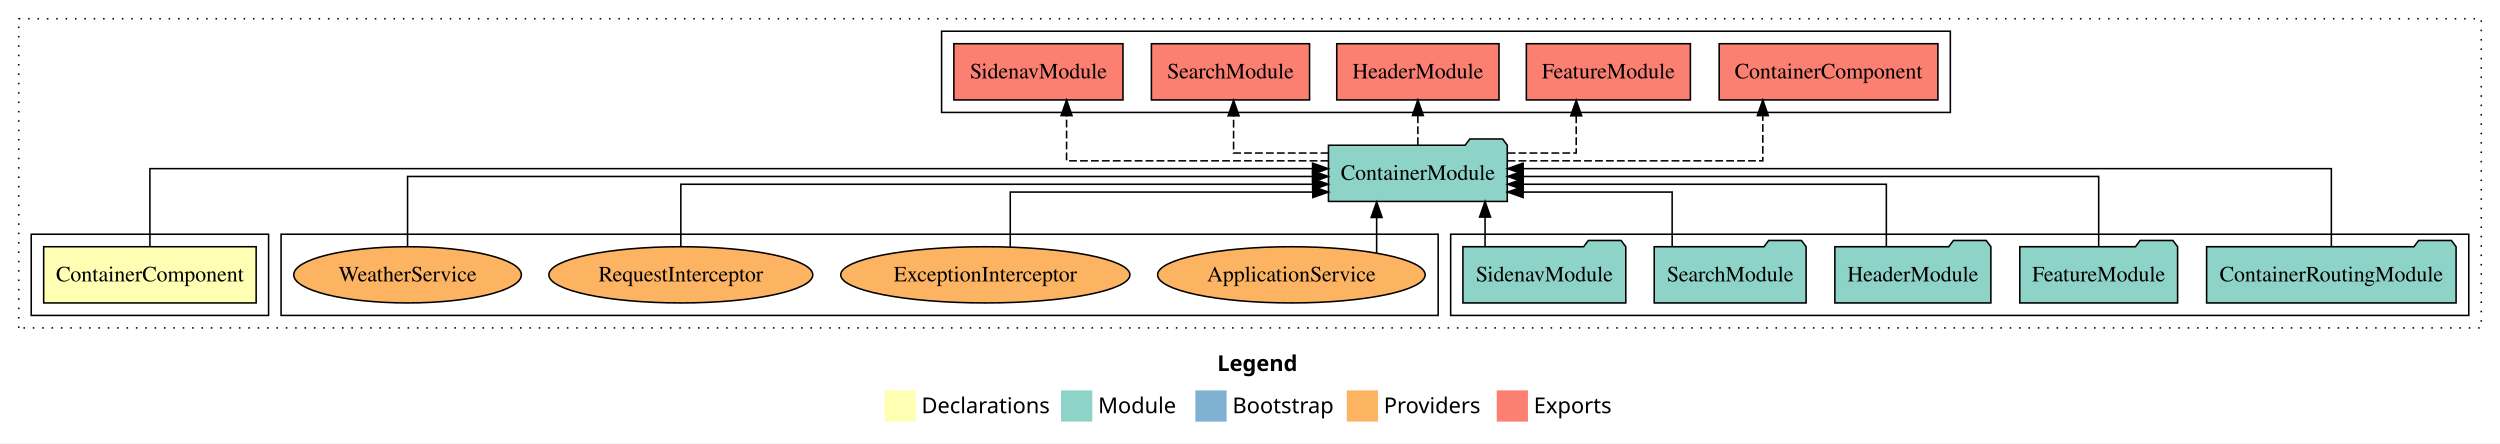
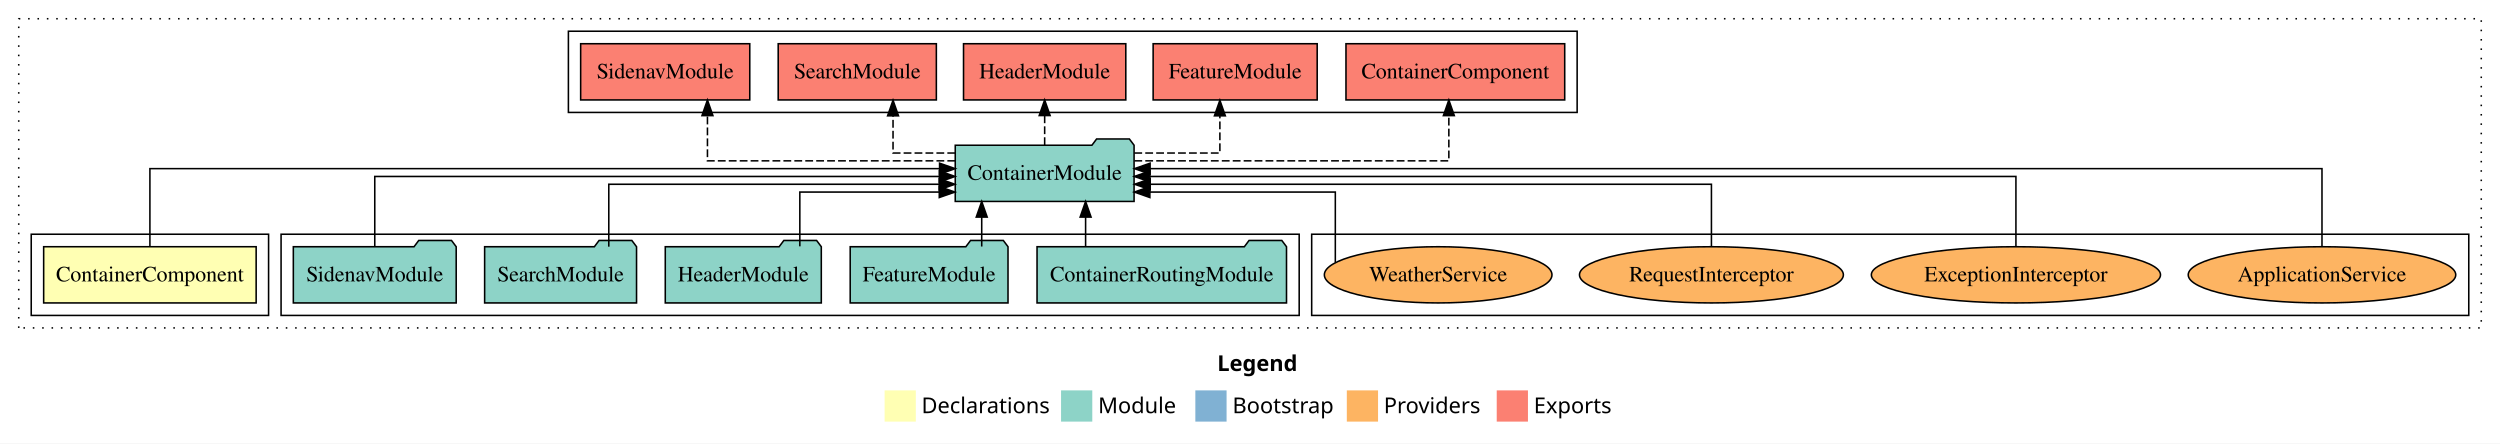
<svg xmlns="http://www.w3.org/2000/svg" width="1601pt" height="284pt" viewBox="0.00 0.00 1601.00 284.00">
  <g id="graph0" class="graph" transform="scale(1 1) rotate(0) translate(4 280)">
    <polygon fill="white" stroke="transparent" points="-4,4 -4,-280 1597,-280 1597,4 -4,4" />
    <text text-anchor="start" x="775.51" y="-42.4" font-family="sans-serif" font-weight="bold" font-size="14.00">Legend</text>
    <polygon fill="#ffffb3" stroke="transparent" points="562.5,-10 562.5,-30 582.5,-30 582.5,-10 562.5,-10" />
    <text text-anchor="start" x="586.13" y="-15.4" font-family="sans-serif" font-size="14.00">  Declarations</text>
    <polygon fill="#8dd3c7" stroke="transparent" points="675.5,-10 675.5,-30 695.5,-30 695.5,-10 675.5,-10" />
    <text text-anchor="start" x="699.23" y="-15.4" font-family="sans-serif" font-size="14.00">  Module</text>
    <polygon fill="#80b1d3" stroke="transparent" points="761.5,-10 761.5,-30 781.5,-30 781.5,-10 761.5,-10" />
    <text text-anchor="start" x="785.28" y="-15.4" font-family="sans-serif" font-size="14.00">  Bootstrap</text>
    <polygon fill="#fdb462" stroke="transparent" points="858.5,-10 858.5,-30 878.5,-30 878.5,-10 858.5,-10" />
    <text text-anchor="start" x="882.17" y="-15.4" font-family="sans-serif" font-size="14.00">  Providers</text>
    <polygon fill="#fb8072" stroke="transparent" points="954.5,-10 954.5,-30 974.5,-30 974.5,-10 954.5,-10" />
    <text text-anchor="start" x="978.23" y="-15.4" font-family="sans-serif" font-size="14.00">  Exports</text>
    <g id="clust1" class="cluster">
      <polygon fill="none" stroke="black" stroke-dasharray="1,5" points="8,-70 8,-268 1585,-268 1585,-70 8,-70" />
    </g>
+     <g id="clust7" class="cluster">
+       <polygon fill="none" stroke="black" points="836,-78 836,-130 1577,-130 1577,-78 836,-78" />
+     </g>
    <g id="clust4" class="cluster">
-       <polygon fill="none" stroke="black" points="925,-78 925,-130 1577,-130 1577,-78 925,-78" />
-     </g>
-     <g id="clust7" class="cluster">
-       <polygon fill="none" stroke="black" points="176,-78 176,-130 917,-130 917,-78 176,-78" />
+       <polygon fill="none" stroke="black" points="176,-78 176,-130 828,-130 828,-78 176,-78" />
    </g>
    <g id="clust5" class="cluster">
-       <polygon fill="none" stroke="black" points="599,-208 599,-260 1245,-260 1245,-208 599,-208" />
+       <polygon fill="none" stroke="black" points="360,-208 360,-260 1006,-260 1006,-208 360,-208" />
    </g>
    <g id="clust2" class="cluster">
      <polygon fill="none" stroke="black" points="16,-78 16,-130 168,-130 168,-78 16,-78" />
    </g>
    <g id="node1" class="node">
      <polygon fill="#ffffb3" stroke="black" points="160.04,-122 23.96,-122 23.96,-86 160.04,-86 160.04,-122" />
      <text text-anchor="middle" x="92" y="-99.8" font-family="Times,serif" font-size="14.00">ContainerComponent</text>
    </g>
    <g id="node2" class="node">
-       <polygon fill="#8dd3c7" stroke="black" points="961.26,-187 958.26,-191 937.26,-191 934.26,-187 846.74,-187 846.74,-151 961.26,-151 961.26,-187" />
-       <text text-anchor="middle" x="904" y="-164.8" font-family="Times,serif" font-size="14.00">ContainerModule</text>
+       <polygon fill="#8dd3c7" stroke="black" points="722.26,-187 719.26,-191 698.26,-191 695.26,-187 607.74,-187 607.74,-151 722.26,-151 722.26,-187" />
+       <text text-anchor="middle" x="665" y="-164.8" font-family="Times,serif" font-size="14.00">ContainerModule</text>
    </g>
    <g id="edge1" class="edge">
-       <path fill="none" stroke="black" d="M92,-122.22C92,-142.37 92,-172 92,-172 92,-172 836.58,-172 836.58,-172" />
-       <polygon fill="black" stroke="black" points="836.58,-175.5 846.58,-172 836.58,-168.5 836.58,-175.5" />
+       <path fill="none" stroke="black" d="M92,-122.22C92,-142.37 92,-172 92,-172 92,-172 597.7,-172 597.7,-172" />
+       <polygon fill="black" stroke="black" points="597.7,-175.5 607.7,-172 597.7,-168.5 597.7,-175.5" />
    </g>
    <g id="node8" class="node">
-       <polygon fill="#fb8072" stroke="black" points="1237.04,-252 1096.96,-252 1096.96,-216 1237.04,-216 1237.04,-252" />
-       <text text-anchor="middle" x="1167" y="-229.8" font-family="Times,serif" font-size="14.00">ContainerComponent </text>
+       <polygon fill="#fb8072" stroke="black" points="998.04,-252 857.96,-252 857.96,-216 998.04,-216 998.04,-252" />
+       <text text-anchor="middle" x="928" y="-229.8" font-family="Times,serif" font-size="14.00">ContainerComponent </text>
    </g>
    <g id="edge7" class="edge">
-       <path fill="none" stroke="black" stroke-dasharray="5,2" d="M961.46,-177C1026.91,-177 1124.9,-177 1124.9,-177 1124.9,-177 1124.9,-205.96 1124.9,-205.96" />
-       <polygon fill="black" stroke="black" points="1121.4,-205.96 1124.9,-215.96 1128.4,-205.96 1121.4,-205.96" />
+       <path fill="none" stroke="black" stroke-dasharray="5,2" d="M722.44,-177C798.7,-177 923.84,-177 923.84,-177 923.84,-177 923.84,-205.96 923.84,-205.96" />
+       <polygon fill="black" stroke="black" points="920.34,-205.96 923.84,-215.96 927.34,-205.96 920.34,-205.96" />
    </g>
    <g id="node9" class="node">
-       <polygon fill="#fb8072" stroke="black" points="1078.53,-252 973.47,-252 973.47,-216 1078.53,-216 1078.53,-252" />
-       <text text-anchor="middle" x="1026" y="-229.8" font-family="Times,serif" font-size="14.00">FeatureModule </text>
+       <polygon fill="#fb8072" stroke="black" points="839.53,-252 734.47,-252 734.47,-216 839.53,-216 839.53,-252" />
+       <text text-anchor="middle" x="787" y="-229.8" font-family="Times,serif" font-size="14.00">FeatureModule </text>
    </g>
    <g id="edge8" class="edge">
-       <path fill="none" stroke="black" stroke-dasharray="5,2" d="M961.52,-182C984.41,-182 1005.41,-182 1005.41,-182 1005.41,-182 1005.41,-205.81 1005.41,-205.81" />
-       <polygon fill="black" stroke="black" points="1001.91,-205.81 1005.41,-215.81 1008.91,-205.81 1001.91,-205.81" />
+       <path fill="none" stroke="black" stroke-dasharray="5,2" d="M722.42,-182C750.03,-182 777.21,-182 777.21,-182 777.21,-182 777.21,-205.81 777.21,-205.81" />
+       <polygon fill="black" stroke="black" points="773.71,-205.81 777.21,-215.81 780.71,-205.81 773.71,-205.81" />
    </g>
    <g id="node10" class="node">
-       <polygon fill="#fb8072" stroke="black" points="955.96,-252 852.04,-252 852.04,-216 955.96,-216 955.96,-252" />
-       <text text-anchor="middle" x="904" y="-229.8" font-family="Times,serif" font-size="14.00">HeaderModule </text>
+       <polygon fill="#fb8072" stroke="black" points="716.96,-252 613.04,-252 613.04,-216 716.96,-216 716.96,-252" />
+       <text text-anchor="middle" x="665" y="-229.8" font-family="Times,serif" font-size="14.00">HeaderModule </text>
    </g>
    <g id="edge9" class="edge">
-       <path fill="none" stroke="black" stroke-dasharray="5,2" d="M904,-187.11C904,-187.11 904,-205.99 904,-205.99" />
-       <polygon fill="black" stroke="black" points="900.5,-205.99 904,-215.99 907.5,-205.99 900.5,-205.99" />
+       <path fill="none" stroke="black" stroke-dasharray="5,2" d="M665,-187.11C665,-187.11 665,-205.99 665,-205.99" />
+       <polygon fill="black" stroke="black" points="661.5,-205.99 665,-215.99 668.5,-205.99 661.5,-205.99" />
    </g>
    <g id="node11" class="node">
-       <polygon fill="#fb8072" stroke="black" points="834.64,-252 733.36,-252 733.36,-216 834.64,-216 834.64,-252" />
-       <text text-anchor="middle" x="784" y="-229.8" font-family="Times,serif" font-size="14.00">SearchModule </text>
+       <polygon fill="#fb8072" stroke="black" points="595.64,-252 494.36,-252 494.36,-216 595.64,-216 595.64,-252" />
+       <text text-anchor="middle" x="545" y="-229.8" font-family="Times,serif" font-size="14.00">SearchModule </text>
    </g>
    <g id="edge10" class="edge">
-       <path fill="none" stroke="black" stroke-dasharray="5,2" d="M846.72,-182C816.66,-182 785.99,-182 785.99,-182 785.99,-182 785.99,-205.81 785.99,-205.81" />
-       <polygon fill="black" stroke="black" points="782.49,-205.81 785.99,-215.81 789.49,-205.81 782.49,-205.81" />
+       <path fill="none" stroke="black" stroke-dasharray="5,2" d="M607.68,-182C586.65,-182 567.9,-182 567.9,-182 567.9,-182 567.9,-205.81 567.9,-205.81" />
+       <polygon fill="black" stroke="black" points="564.4,-205.81 567.9,-215.81 571.4,-205.81 564.4,-205.81" />
    </g>
    <g id="node12" class="node">
-       <polygon fill="#fb8072" stroke="black" points="715.15,-252 606.85,-252 606.85,-216 715.15,-216 715.15,-252" />
-       <text text-anchor="middle" x="661" y="-229.8" font-family="Times,serif" font-size="14.00">SidenavModule </text>
+       <polygon fill="#fb8072" stroke="black" points="476.15,-252 367.85,-252 367.85,-216 476.15,-216 476.15,-252" />
+       <text text-anchor="middle" x="422" y="-229.8" font-family="Times,serif" font-size="14.00">SidenavModule </text>
    </g>
    <g id="edge11" class="edge">
-       <path fill="none" stroke="black" stroke-dasharray="5,2" d="M846.65,-177C779.99,-177 679.03,-177 679.03,-177 679.03,-177 679.03,-205.96 679.03,-205.96" />
-       <polygon fill="black" stroke="black" points="675.53,-205.96 679.03,-215.96 682.53,-205.96 675.53,-205.96" />
+       <path fill="none" stroke="black" stroke-dasharray="5,2" d="M607.7,-177C543.72,-177 449.05,-177 449.05,-177 449.05,-177 449.05,-205.96 449.05,-205.96" />
+       <polygon fill="black" stroke="black" points="445.55,-205.96 449.05,-215.96 452.55,-205.96 445.55,-205.96" />
    </g>
    <g id="node3" class="node">
-       <polygon fill="#8dd3c7" stroke="black" points="1568.88,-122 1565.88,-126 1544.88,-126 1541.88,-122 1409.12,-122 1409.12,-86 1568.88,-86 1568.88,-122" />
-       <text text-anchor="middle" x="1489" y="-99.8" font-family="Times,serif" font-size="14.00">ContainerRoutingModule</text>
+       <polygon fill="#8dd3c7" stroke="black" points="819.88,-122 816.88,-126 795.88,-126 792.88,-122 660.12,-122 660.12,-86 819.88,-86 819.88,-122" />
+       <text text-anchor="middle" x="740" y="-99.8" font-family="Times,serif" font-size="14.00">ContainerRoutingModule</text>
    </g>
    <g id="edge2" class="edge">
-       <path fill="none" stroke="black" d="M1489,-122.22C1489,-142.37 1489,-172 1489,-172 1489,-172 971.42,-172 971.42,-172" />
-       <polygon fill="black" stroke="black" points="971.43,-168.5 961.42,-172 971.42,-175.5 971.43,-168.5" />
+       <path fill="none" stroke="black" d="M691.22,-122.11C691.22,-122.11 691.22,-140.99 691.22,-140.99" />
+       <polygon fill="black" stroke="black" points="687.72,-140.99 691.22,-150.99 694.72,-140.99 687.72,-140.99" />
    </g>
    <g id="node4" class="node">
-       <polygon fill="#8dd3c7" stroke="black" points="1390.53,-122 1387.53,-126 1366.53,-126 1363.53,-122 1289.47,-122 1289.47,-86 1390.53,-86 1390.53,-122" />
-       <text text-anchor="middle" x="1340" y="-99.8" font-family="Times,serif" font-size="14.00">FeatureModule</text>
+       <polygon fill="#8dd3c7" stroke="black" points="641.53,-122 638.53,-126 617.53,-126 614.53,-122 540.47,-122 540.47,-86 641.53,-86 641.53,-122" />
+       <text text-anchor="middle" x="591" y="-99.8" font-family="Times,serif" font-size="14.00">FeatureModule</text>
    </g>
    <g id="edge3" class="edge">
-       <path fill="none" stroke="black" d="M1340,-122.22C1340,-140.83 1340,-167 1340,-167 1340,-167 971.45,-167 971.45,-167" />
-       <polygon fill="black" stroke="black" points="971.45,-163.5 961.45,-167 971.45,-170.5 971.45,-163.5" />
+       <path fill="none" stroke="black" d="M624.69,-122.11C624.69,-122.11 624.69,-140.99 624.69,-140.99" />
+       <polygon fill="black" stroke="black" points="621.19,-140.99 624.69,-150.99 628.19,-140.99 621.19,-140.99" />
    </g>
    <g id="node5" class="node">
-       <polygon fill="#8dd3c7" stroke="black" points="1270.96,-122 1267.96,-126 1246.96,-126 1243.96,-122 1171.04,-122 1171.04,-86 1270.96,-86 1270.96,-122" />
-       <text text-anchor="middle" x="1221" y="-99.8" font-family="Times,serif" font-size="14.00">HeaderModule</text>
+       <polygon fill="#8dd3c7" stroke="black" points="521.96,-122 518.96,-126 497.96,-126 494.96,-122 422.04,-122 422.04,-86 521.96,-86 521.96,-122" />
+       <text text-anchor="middle" x="472" y="-99.8" font-family="Times,serif" font-size="14.00">HeaderModule</text>
    </g>
    <g id="edge4" class="edge">
-       <path fill="none" stroke="black" d="M1204.02,-122.03C1204.02,-139.06 1204.02,-162 1204.02,-162 1204.02,-162 971.49,-162 971.49,-162" />
-       <polygon fill="black" stroke="black" points="971.49,-158.5 961.49,-162 971.49,-165.5 971.49,-158.5" />
+       <path fill="none" stroke="black" d="M508.21,-122.24C508.21,-137.57 508.21,-157 508.21,-157 508.21,-157 597.51,-157 597.51,-157" />
+       <polygon fill="black" stroke="black" points="597.51,-160.5 607.51,-157 597.51,-153.5 597.51,-160.5" />
    </g>
    <g id="node6" class="node">
-       <polygon fill="#8dd3c7" stroke="black" points="1152.64,-122 1149.64,-126 1128.64,-126 1125.64,-122 1055.36,-122 1055.36,-86 1152.64,-86 1152.64,-122" />
-       <text text-anchor="middle" x="1104" y="-99.8" font-family="Times,serif" font-size="14.00">SearchModule</text>
+       <polygon fill="#8dd3c7" stroke="black" points="403.64,-122 400.64,-126 379.64,-126 376.64,-122 306.36,-122 306.36,-86 403.64,-86 403.64,-122" />
+       <text text-anchor="middle" x="355" y="-99.8" font-family="Times,serif" font-size="14.00">SearchModule</text>
    </g>
    <g id="edge5" class="edge">
-       <path fill="none" stroke="black" d="M1066.85,-122.24C1066.85,-137.57 1066.85,-157 1066.85,-157 1066.85,-157 971.41,-157 971.41,-157" />
-       <polygon fill="black" stroke="black" points="971.41,-153.5 961.41,-157 971.41,-160.5 971.41,-153.5" />
+       <path fill="none" stroke="black" d="M385.87,-122.03C385.87,-139.06 385.87,-162 385.87,-162 385.87,-162 597.5,-162 597.5,-162" />
+       <polygon fill="black" stroke="black" points="597.5,-165.5 607.5,-162 597.5,-158.5 597.5,-165.5" />
    </g>
    <g id="node7" class="node">
-       <polygon fill="#8dd3c7" stroke="black" points="1037.15,-122 1034.15,-126 1013.15,-126 1010.15,-122 932.85,-122 932.85,-86 1037.15,-86 1037.15,-122" />
-       <text text-anchor="middle" x="985" y="-99.8" font-family="Times,serif" font-size="14.00">SidenavModule</text>
+       <polygon fill="#8dd3c7" stroke="black" points="288.15,-122 285.15,-126 264.15,-126 261.15,-122 183.85,-122 183.85,-86 288.15,-86 288.15,-122" />
+       <text text-anchor="middle" x="236" y="-99.8" font-family="Times,serif" font-size="14.00">SidenavModule</text>
    </g>
    <g id="edge6" class="edge">
-       <path fill="none" stroke="black" d="M947.03,-122.11C947.03,-122.11 947.03,-140.99 947.03,-140.99" />
-       <polygon fill="black" stroke="black" points="943.53,-140.99 947.03,-150.99 950.53,-140.99 943.53,-140.99" />
+       <path fill="none" stroke="black" d="M236,-122.22C236,-140.83 236,-167 236,-167 236,-167 597.59,-167 597.59,-167" />
+       <polygon fill="black" stroke="black" points="597.59,-170.5 607.59,-167 597.59,-163.5 597.59,-170.5" />
    </g>
    <g id="node13" class="node">
-       <ellipse fill="#fdb462" stroke="black" cx="823" cy="-104" rx="85.67" ry="18" />
-       <text text-anchor="middle" x="823" y="-99.8" font-family="Times,serif" font-size="14.00">ApplicationService</text>
+       <ellipse fill="#fdb462" stroke="black" cx="1483" cy="-104" rx="85.67" ry="18" />
+       <text text-anchor="middle" x="1483" y="-99.8" font-family="Times,serif" font-size="14.00">ApplicationService</text>
    </g>
    <g id="edge12" class="edge">
-       <path fill="none" stroke="black" d="M877.6,-118.1C877.6,-118.1 877.6,-140.72 877.6,-140.72" />
-       <polygon fill="black" stroke="black" points="874.1,-140.72 877.6,-150.72 881.1,-140.72 874.1,-140.72" />
+       <path fill="none" stroke="black" d="M1483,-122.22C1483,-142.37 1483,-172 1483,-172 1483,-172 732.52,-172 732.52,-172" />
+       <polygon fill="black" stroke="black" points="732.52,-168.5 722.52,-172 732.52,-175.5 732.52,-168.5" />
    </g>
    <g id="node14" class="node">
-       <ellipse fill="#fdb462" stroke="black" cx="627" cy="-104" rx="92.6" ry="18" />
-       <text text-anchor="middle" x="627" y="-99.8" font-family="Times,serif" font-size="14.00">ExceptionInterceptor</text>
+       <ellipse fill="#fdb462" stroke="black" cx="1287" cy="-104" rx="92.6" ry="18" />
+       <text text-anchor="middle" x="1287" y="-99.8" font-family="Times,serif" font-size="14.00">ExceptionInterceptor</text>
    </g>
    <g id="edge13" class="edge">
-       <path fill="none" stroke="black" d="M642.97,-121.94C642.97,-137.32 642.97,-157 642.97,-157 642.97,-157 836.72,-157 836.72,-157" />
-       <polygon fill="black" stroke="black" points="836.72,-160.5 846.72,-157 836.72,-153.5 836.72,-160.5" />
+       <path fill="none" stroke="black" d="M1287,-122.22C1287,-140.83 1287,-167 1287,-167 1287,-167 732.4,-167 732.4,-167" />
+       <polygon fill="black" stroke="black" points="732.4,-163.5 722.4,-167 732.4,-170.5 732.4,-163.5" />
    </g>
    <g id="node15" class="node">
-       <ellipse fill="#fdb462" stroke="black" cx="432" cy="-104" rx="84.51" ry="18" />
-       <text text-anchor="middle" x="432" y="-99.8" font-family="Times,serif" font-size="14.00">RequestInterceptor</text>
+       <ellipse fill="#fdb462" stroke="black" cx="1092" cy="-104" rx="84.51" ry="18" />
+       <text text-anchor="middle" x="1092" y="-99.8" font-family="Times,serif" font-size="14.00">RequestInterceptor</text>
    </g>
    <g id="edge14" class="edge">
-       <path fill="none" stroke="black" d="M432,-122.03C432,-139.06 432,-162 432,-162 432,-162 836.6,-162 836.6,-162" />
-       <polygon fill="black" stroke="black" points="836.6,-165.5 846.6,-162 836.6,-158.5 836.6,-165.5" />
+       <path fill="none" stroke="black" d="M1092,-122.03C1092,-139.06 1092,-162 1092,-162 1092,-162 732.59,-162 732.59,-162" />
+       <polygon fill="black" stroke="black" points="732.59,-158.5 722.59,-162 732.59,-165.5 732.59,-158.5" />
    </g>
    <g id="node16" class="node">
-       <ellipse fill="#fdb462" stroke="black" cx="257" cy="-104" rx="72.89" ry="18" />
-       <text text-anchor="middle" x="257" y="-99.8" font-family="Times,serif" font-size="14.00">WeatherService</text>
+       <ellipse fill="#fdb462" stroke="black" cx="917" cy="-104" rx="72.89" ry="18" />
+       <text text-anchor="middle" x="917" y="-99.8" font-family="Times,serif" font-size="14.00">WeatherService</text>
    </g>
    <g id="edge15" class="edge">
-       <path fill="none" stroke="black" d="M257,-122.22C257,-140.83 257,-167 257,-167 257,-167 836.58,-167 836.58,-167" />
-       <polygon fill="black" stroke="black" points="836.58,-170.5 846.58,-167 836.58,-163.5 836.58,-170.5" />
+       <path fill="none" stroke="black" d="M851.14,-111.82C851.14,-126.56 851.14,-157 851.14,-157 851.14,-157 732.37,-157 732.37,-157" />
+       <polygon fill="black" stroke="black" points="732.37,-153.5 722.37,-157 732.37,-160.5 732.37,-153.5" />
    </g>
  </g>
</svg>
